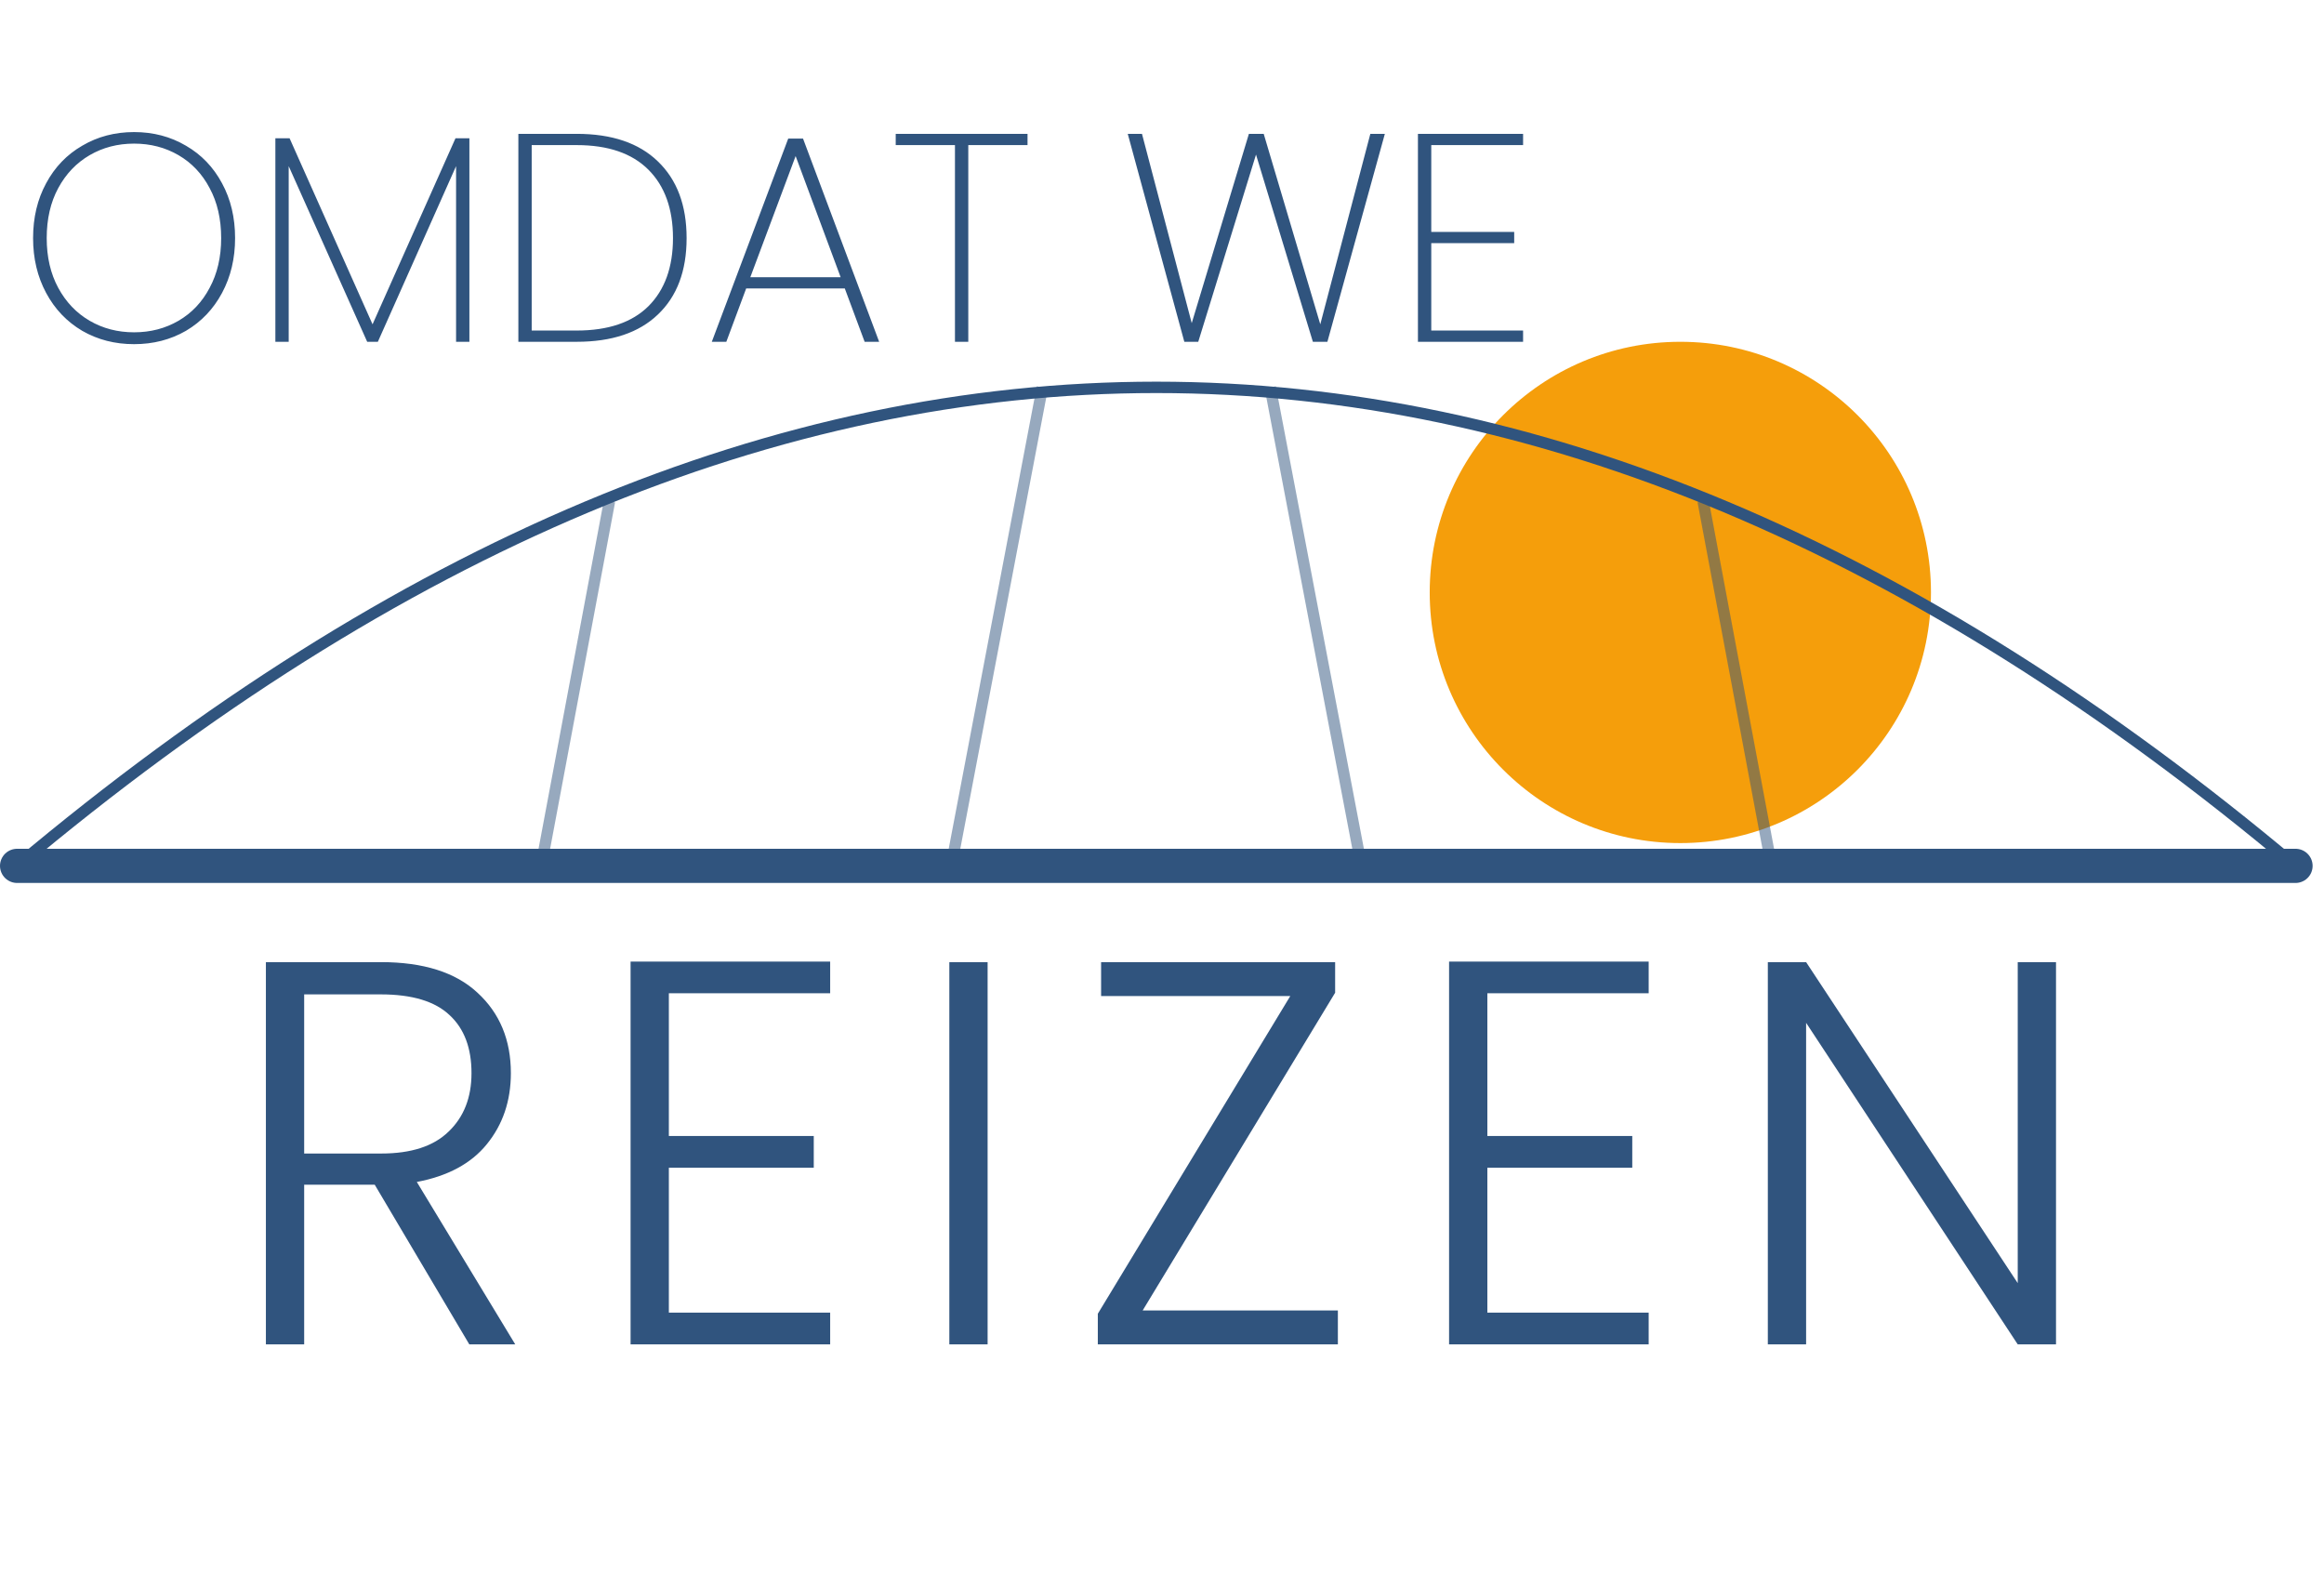
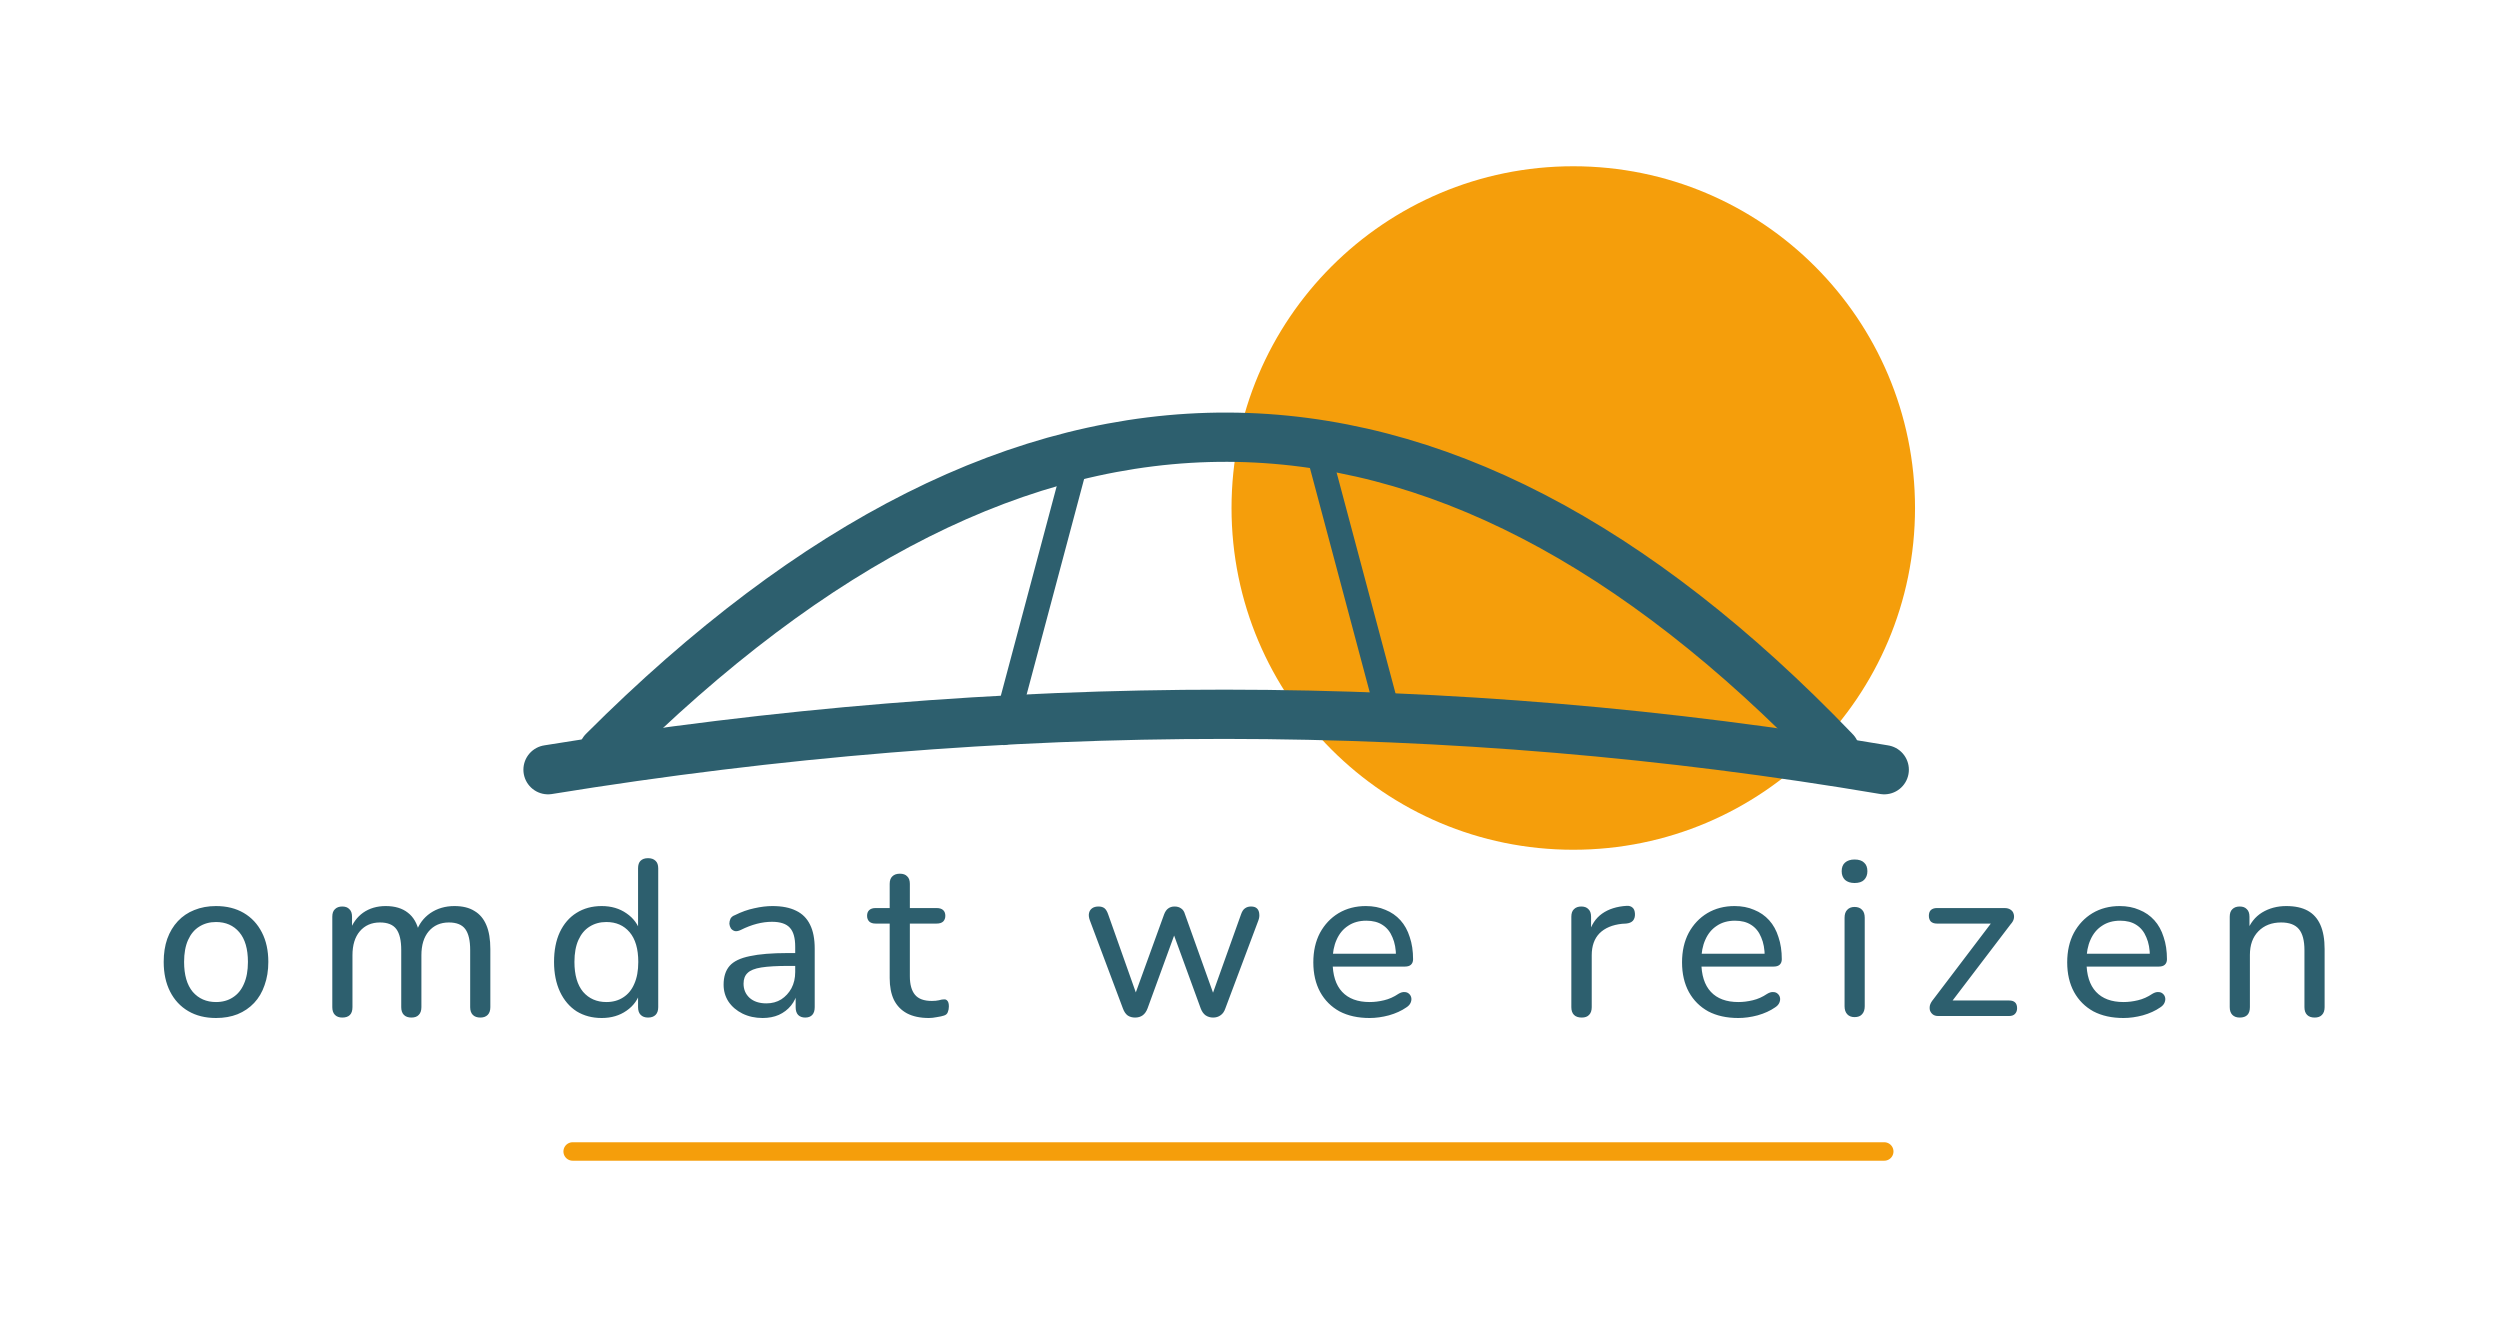
- <svg xmlns="http://www.w3.org/2000/svg" width="102" height="69" viewBox="0 0 102 69" fill="none">
-   <path d="M73.75 37C79.825 37 84.75 32.075 84.75 26C84.75 19.925 79.825 15 73.75 15C67.675 15 62.75 19.925 62.75 26C62.75 32.075 67.675 37 73.75 37Z" fill="#F59E0B" />
-   <path opacity="0.5" d="M23.75 38L26.75 22" stroke="#30547E" stroke-width="0.5" />
-   <path opacity="0.5" d="M74.75 22L77.75 38" stroke="#30547E" stroke-width="0.5" />
-   <path d="M0.75 38C34.083 10 67.417 10 100.75 38" stroke="#30547E" stroke-width="0.5" stroke-linecap="round" />
-   <path opacity="0.5" d="M59.75 38L55.75 17" stroke="#30547E" stroke-width="0.5" />
-   <path opacity="0.5" d="M45.75 17L41.75 38" stroke="#30547E" stroke-width="0.5" />
-   <path d="M0.75 38H100.75" stroke="#30547E" stroke-width="1.5" stroke-linecap="round" />
-   <path d="M20.598 59L16.446 51.992H13.35V59H11.67V42.224H16.71C18.582 42.224 19.998 42.672 20.958 43.568C21.934 44.464 22.422 45.64 22.422 47.096C22.422 48.312 22.07 49.352 21.366 50.216C20.678 51.064 19.654 51.616 18.294 51.872L22.614 59H20.598ZM13.35 50.624H16.734C18.046 50.624 19.03 50.304 19.686 49.664C20.358 49.024 20.694 48.168 20.694 47.096C20.694 45.992 20.374 45.144 19.734 44.552C19.094 43.944 18.086 43.64 16.71 43.64H13.35V50.624ZM29.356 43.592V49.856H35.716V51.248H29.356V57.608H36.436V59H27.676V42.2H36.436V43.592H29.356ZM43.346 42.224V59H41.666V42.224H43.346ZM50.151 57.512H58.719V59H48.183V57.656L56.631 43.712H48.327V42.224H58.599V43.568L50.151 57.512ZM65.28 43.592V49.856H71.64V51.248H65.28V57.608H72.36V59H63.6V42.2H72.36V43.592H65.28ZM90.238 59H88.558L79.27 44.888V59H77.59V42.224H79.27L88.558 56.312V42.224H90.238V59Z" fill="#30547E" />
-   <path d="M5.885 15.104C5.044 15.104 4.286 14.909 3.61 14.519C2.934 14.12 2.405 13.566 2.024 12.855C1.643 12.144 1.452 11.343 1.452 10.45C1.452 9.549 1.643 8.747 2.024 8.045C2.405 7.334 2.934 6.784 3.61 6.394C4.286 5.995 5.044 5.796 5.885 5.796C6.726 5.796 7.484 5.995 8.16 6.394C8.836 6.784 9.365 7.334 9.746 8.045C10.127 8.747 10.318 9.549 10.318 10.45C10.318 11.343 10.127 12.144 9.746 12.855C9.365 13.566 8.836 14.12 8.16 14.519C7.484 14.909 6.726 15.104 5.885 15.104ZM5.885 14.584C6.604 14.584 7.254 14.415 7.835 14.077C8.416 13.739 8.871 13.258 9.2 12.634C9.538 12.01 9.707 11.282 9.707 10.45C9.707 9.609 9.538 8.877 9.2 8.253C8.871 7.629 8.416 7.148 7.835 6.81C7.254 6.472 6.604 6.303 5.885 6.303C5.166 6.303 4.516 6.472 3.935 6.81C3.354 7.148 2.895 7.629 2.557 8.253C2.219 8.877 2.05 9.609 2.05 10.45C2.05 11.282 2.219 12.01 2.557 12.634C2.895 13.258 3.354 13.739 3.935 14.077C4.516 14.415 5.166 14.584 5.885 14.584ZM20.602 6.069V15H20.017V7.291L16.584 15H16.116L12.671 7.291V15H12.086V6.069H12.71L16.351 14.233L19.991 6.069H20.602ZM25.312 5.874C26.854 5.874 28.042 6.277 28.874 7.083C29.714 7.889 30.135 9.011 30.135 10.45C30.135 11.889 29.714 13.007 28.874 13.804C28.042 14.601 26.854 15 25.312 15H22.751V5.874H25.312ZM25.312 14.506C26.69 14.506 27.738 14.151 28.458 13.44C29.177 12.721 29.537 11.724 29.537 10.45C29.537 9.167 29.177 8.166 28.458 7.447C27.738 6.728 26.69 6.368 25.312 6.368H23.336V14.506H25.312ZM37.078 12.66H32.749L31.878 15H31.241L34.595 6.082H35.245L38.586 15H37.949L37.078 12.66ZM36.896 12.166L34.92 6.849L32.931 12.166H36.896ZM45.098 5.874V6.368H42.498V15H41.913V6.368H39.313V5.874H45.098ZM60.781 5.874L58.259 15H57.622L55.126 6.784L52.591 15H51.98L49.497 5.874H50.121L52.305 14.181L54.814 5.874H55.464L57.947 14.233L60.144 5.874H60.781ZM62.818 6.368V10.177H66.458V10.671H62.818V14.506H66.848V15H62.233V5.874H66.848V6.368H62.818Z" fill="#30547E" />
+ <svg xmlns="http://www.w3.org/2000/svg" width="406" height="215" viewBox="0 0 406 215" fill="none">
+   <path d="M255.5 138C286.152 138 311 113.152 311 82.5C311 51.848 286.152 27 255.5 27C224.848 27 200 51.848 200 82.5C200 113.152 224.848 138 255.5 138Z" fill="#F59E0B" />
+   <path d="M175 74L163 119" stroke="#2D5F6E" stroke-width="4" stroke-linecap="round" />
+   <path d="M214 73L226 118" stroke="#2D5F6E" stroke-width="4" stroke-linecap="round" />
+   <path d="M98 122C166.501 53.553 233.103 54.449 298 122" stroke="#2D5F6E" stroke-width="8" stroke-linecap="round" />
+   <path d="M89 125C163.324 112.921 235.586 113.079 306 125" stroke="#2D5F6E" stroke-width="8" stroke-linecap="round" />
+   <path d="M35.08 165.324C33.352 165.324 31.852 164.952 30.58 164.208C29.308 163.464 28.324 162.408 27.628 161.04C26.932 159.672 26.584 158.064 26.584 156.216C26.584 154.824 26.776 153.576 27.16 152.472C27.568 151.344 28.144 150.384 28.888 149.592C29.632 148.8 30.52 148.2 31.552 147.792C32.608 147.36 33.784 147.144 35.08 147.144C36.808 147.144 38.308 147.516 39.58 148.26C40.852 149.004 41.836 150.06 42.532 151.428C43.228 152.772 43.576 154.368 43.576 156.216C43.576 157.608 43.372 158.868 42.964 159.996C42.58 161.124 42.016 162.084 41.272 162.876C40.528 163.668 39.628 164.28 38.572 164.712C37.54 165.12 36.376 165.324 35.08 165.324ZM35.08 162.732C36.136 162.732 37.048 162.48 37.816 161.976C38.608 161.472 39.208 160.74 39.616 159.78C40.048 158.82 40.264 157.632 40.264 156.216C40.264 154.104 39.796 152.496 38.86 151.392C37.924 150.288 36.664 149.736 35.08 149.736C34.048 149.736 33.136 149.988 32.344 150.492C31.576 150.972 30.976 151.692 30.544 152.652C30.112 153.612 29.896 154.8 29.896 156.216C29.896 158.328 30.364 159.948 31.3 161.076C32.26 162.18 33.52 162.732 35.08 162.732ZM55.584 165.252C55.081 165.252 54.684 165.108 54.397 164.82C54.108 164.532 53.965 164.112 53.965 163.56V148.872C53.965 148.32 54.108 147.912 54.397 147.648C54.684 147.36 55.081 147.216 55.584 147.216C56.089 147.216 56.472 147.36 56.736 147.648C57.025 147.912 57.169 148.32 57.169 148.872V151.932L56.773 151.284C57.228 149.964 57.961 148.944 58.968 148.224C60.001 147.504 61.224 147.144 62.641 147.144C64.129 147.144 65.329 147.504 66.24 148.224C67.153 148.92 67.764 149.988 68.076 151.428H67.573C68.004 150.108 68.772 149.064 69.876 148.296C71.004 147.528 72.312 147.144 73.8 147.144C75.121 147.144 76.201 147.408 77.04 147.936C77.904 148.44 78.552 149.208 78.984 150.24C79.416 151.248 79.632 152.544 79.632 154.128V163.56C79.632 164.112 79.489 164.532 79.201 164.82C78.912 165.108 78.516 165.252 78.013 165.252C77.484 165.252 77.076 165.108 76.788 164.82C76.501 164.532 76.356 164.112 76.356 163.56V154.272C76.356 152.736 76.093 151.608 75.564 150.888C75.037 150.168 74.148 149.808 72.9 149.808C71.532 149.808 70.441 150.288 69.624 151.248C68.832 152.184 68.436 153.48 68.436 155.136V163.56C68.436 164.112 68.293 164.532 68.004 164.82C67.74 165.108 67.344 165.252 66.817 165.252C66.288 165.252 65.88 165.108 65.593 164.82C65.305 164.532 65.16 164.112 65.16 163.56V154.272C65.16 152.736 64.897 151.608 64.368 150.888C63.84 150.168 62.953 149.808 61.705 149.808C60.337 149.808 59.245 150.288 58.428 151.248C57.636 152.184 57.24 153.48 57.24 155.136V163.56C57.24 164.688 56.688 165.252 55.584 165.252ZM97.716 165.324C96.18 165.324 94.824 164.964 93.648 164.244C92.496 163.5 91.596 162.444 90.948 161.076C90.3 159.684 89.976 158.064 89.976 156.216C89.976 154.344 90.288 152.736 90.912 151.392C91.56 150.024 92.46 148.98 93.612 148.26C94.788 147.516 96.156 147.144 97.716 147.144C99.276 147.144 100.62 147.54 101.748 148.332C102.876 149.1 103.632 150.132 104.016 151.428H103.62V141.024C103.62 140.472 103.752 140.064 104.016 139.8C104.304 139.512 104.712 139.368 105.24 139.368C105.768 139.368 106.176 139.512 106.464 139.8C106.752 140.064 106.896 140.472 106.896 141.024V163.56C106.896 164.112 106.752 164.532 106.464 164.82C106.176 165.108 105.768 165.252 105.24 165.252C104.736 165.252 104.34 165.108 104.052 164.82C103.764 164.532 103.62 164.112 103.62 163.56V160.284L104.016 160.932C103.656 162.276 102.9 163.344 101.748 164.136C100.62 164.928 99.276 165.324 97.716 165.324ZM98.472 162.732C99.528 162.732 100.44 162.48 101.208 161.976C102 161.472 102.6 160.74 103.008 159.78C103.44 158.82 103.656 157.632 103.656 156.216C103.656 154.104 103.188 152.496 102.252 151.392C101.316 150.288 100.056 149.736 98.472 149.736C97.44 149.736 96.528 149.988 95.736 150.492C94.968 150.972 94.368 151.692 93.936 152.652C93.504 153.612 93.288 154.8 93.288 156.216C93.288 158.328 93.756 159.948 94.692 161.076C95.652 162.18 96.912 162.732 98.472 162.732ZM123.849 165.324C122.649 165.324 121.557 165.084 120.573 164.604C119.613 164.124 118.857 163.476 118.305 162.66C117.777 161.844 117.513 160.932 117.513 159.924C117.513 158.628 117.837 157.608 118.485 156.864C119.133 156.12 120.225 155.592 121.761 155.28C123.297 154.944 125.361 154.776 127.953 154.776H129.645V156.864H128.025C126.177 156.864 124.713 156.948 123.633 157.116C122.577 157.284 121.833 157.584 121.401 158.016C120.969 158.424 120.753 159 120.753 159.744C120.753 160.68 121.077 161.448 121.725 162.048C122.397 162.648 123.309 162.948 124.461 162.948C125.373 162.948 126.177 162.732 126.873 162.3C127.569 161.844 128.121 161.244 128.529 160.5C128.937 159.732 129.141 158.856 129.141 157.872V153.732C129.141 152.316 128.853 151.296 128.277 150.672C127.701 150.024 126.729 149.7 125.361 149.7C124.569 149.7 123.753 149.808 122.913 150.024C122.073 150.24 121.197 150.576 120.285 151.032C119.925 151.2 119.613 151.26 119.349 151.212C119.085 151.14 118.869 150.996 118.701 150.78C118.557 150.54 118.473 150.288 118.449 150.024C118.449 149.736 118.509 149.46 118.629 149.196C118.773 148.932 119.013 148.74 119.349 148.62C120.405 148.092 121.449 147.72 122.481 147.504C123.537 147.264 124.521 147.144 125.433 147.144C126.993 147.144 128.277 147.396 129.285 147.9C130.293 148.38 131.049 149.136 131.553 150.168C132.057 151.176 132.309 152.472 132.309 154.056V163.56C132.309 164.112 132.177 164.532 131.913 164.82C131.649 165.108 131.265 165.252 130.761 165.252C130.281 165.252 129.897 165.108 129.609 164.82C129.345 164.532 129.213 164.112 129.213 163.56V161.004H129.537C129.345 161.892 128.985 162.66 128.457 163.308C127.929 163.956 127.269 164.46 126.477 164.82C125.709 165.156 124.833 165.324 123.849 165.324ZM150.857 165.324C149.441 165.324 148.253 165.072 147.293 164.568C146.357 164.064 145.649 163.332 145.169 162.372C144.713 161.412 144.485 160.236 144.485 158.844V149.988H142.181C141.749 149.988 141.413 149.88 141.173 149.664C140.933 149.424 140.813 149.112 140.813 148.728C140.813 148.32 140.933 148.008 141.173 147.792C141.413 147.576 141.749 147.468 142.181 147.468H144.485V143.544C144.485 142.992 144.629 142.584 144.917 142.32C145.205 142.032 145.613 141.888 146.141 141.888C146.669 141.888 147.065 142.032 147.329 142.32C147.617 142.584 147.761 142.992 147.761 143.544V147.468H152.117C152.573 147.468 152.921 147.576 153.161 147.792C153.401 148.008 153.521 148.32 153.521 148.728C153.521 149.112 153.401 149.424 153.161 149.664C152.921 149.88 152.573 149.988 152.117 149.988H147.761V158.556C147.761 159.876 148.037 160.872 148.589 161.544C149.141 162.216 150.053 162.552 151.325 162.552C151.781 162.552 152.165 162.516 152.477 162.444C152.789 162.348 153.065 162.3 153.305 162.3C153.521 162.276 153.701 162.348 153.845 162.516C154.013 162.684 154.097 162.996 154.097 163.452C154.097 163.788 154.037 164.1 153.917 164.388C153.821 164.652 153.617 164.832 153.305 164.928C153.017 165.024 152.633 165.108 152.153 165.18C151.673 165.276 151.241 165.324 150.857 165.324ZM184.342 165.252C183.886 165.252 183.49 165.144 183.154 164.928C182.818 164.688 182.554 164.304 182.362 163.776L176.998 149.484C176.83 149.028 176.782 148.632 176.854 148.296C176.926 147.96 177.094 147.696 177.358 147.504C177.622 147.312 177.97 147.216 178.402 147.216C178.81 147.216 179.134 147.312 179.374 147.504C179.614 147.696 179.818 148.044 179.986 148.548L184.882 162.372H184.018L189.058 148.476C189.226 148.044 189.442 147.732 189.706 147.54C189.994 147.324 190.342 147.216 190.75 147.216C191.182 147.216 191.542 147.324 191.83 147.54C192.118 147.732 192.322 148.044 192.442 148.476L197.41 162.372H196.582L201.55 148.476C201.718 147.996 201.934 147.672 202.198 147.504C202.462 147.312 202.786 147.216 203.17 147.216C203.602 147.216 203.926 147.324 204.142 147.54C204.358 147.756 204.478 148.044 204.502 148.404C204.55 148.74 204.502 149.1 204.358 149.484L198.994 163.776C198.826 164.28 198.562 164.652 198.202 164.892C197.866 165.132 197.47 165.252 197.014 165.252C196.558 165.252 196.15 165.132 195.79 164.892C195.454 164.652 195.19 164.28 194.998 163.776L189.85 149.664H191.506L186.358 163.776C186.166 164.28 185.902 164.652 185.566 164.892C185.23 165.132 184.822 165.252 184.342 165.252ZM222.427 165.324C220.531 165.324 218.899 164.964 217.531 164.244C216.187 163.5 215.143 162.456 214.399 161.112C213.655 159.744 213.283 158.136 213.283 156.288C213.283 154.464 213.643 152.868 214.363 151.5C215.107 150.132 216.115 149.064 217.387 148.296C218.683 147.528 220.159 147.144 221.815 147.144C222.991 147.144 224.047 147.348 224.983 147.756C225.943 148.14 226.759 148.704 227.431 149.448C228.103 150.192 228.607 151.104 228.943 152.184C229.303 153.24 229.483 154.44 229.483 155.784C229.483 156.168 229.363 156.468 229.123 156.684C228.907 156.876 228.583 156.972 228.151 156.972H215.839V154.884H227.323L226.711 155.388C226.711 154.14 226.519 153.084 226.135 152.22C225.775 151.332 225.235 150.66 224.515 150.204C223.819 149.748 222.943 149.52 221.887 149.52C220.735 149.52 219.751 149.796 218.935 150.348C218.119 150.876 217.495 151.632 217.063 152.616C216.631 153.576 216.415 154.692 216.415 155.964V156.18C216.415 158.34 216.931 159.972 217.963 161.076C218.995 162.18 220.483 162.732 222.427 162.732C223.195 162.732 223.975 162.636 224.767 162.444C225.583 162.252 226.363 161.904 227.107 161.4C227.467 161.184 227.791 161.088 228.079 161.112C228.391 161.112 228.643 161.208 228.835 161.4C229.027 161.568 229.147 161.784 229.195 162.048C229.243 162.288 229.207 162.552 229.087 162.84C228.967 163.128 228.739 163.38 228.403 163.596C227.611 164.148 226.663 164.58 225.559 164.892C224.479 165.18 223.435 165.324 222.427 165.324ZM256.877 165.252C256.325 165.252 255.905 165.108 255.617 164.82C255.329 164.532 255.185 164.112 255.185 163.56V148.872C255.185 148.32 255.329 147.912 255.617 147.648C255.905 147.36 256.301 147.216 256.805 147.216C257.309 147.216 257.693 147.36 257.957 147.648C258.245 147.912 258.389 148.32 258.389 148.872V151.644H258.029C258.413 150.204 259.133 149.112 260.189 148.368C261.245 147.624 262.577 147.204 264.185 147.108C264.569 147.084 264.881 147.18 265.121 147.396C265.361 147.588 265.493 147.924 265.517 148.404C265.541 148.86 265.433 149.232 265.193 149.52C264.953 149.784 264.581 149.94 264.077 149.988L263.429 150.024C261.845 150.192 260.621 150.708 259.757 151.572C258.917 152.436 258.497 153.624 258.497 155.136V163.56C258.497 164.112 258.353 164.532 258.065 164.82C257.801 165.108 257.405 165.252 256.877 165.252ZM282.307 165.324C280.411 165.324 278.779 164.964 277.411 164.244C276.067 163.5 275.023 162.456 274.279 161.112C273.535 159.744 273.163 158.136 273.163 156.288C273.163 154.464 273.523 152.868 274.243 151.5C274.987 150.132 275.995 149.064 277.267 148.296C278.563 147.528 280.039 147.144 281.695 147.144C282.871 147.144 283.927 147.348 284.863 147.756C285.823 148.14 286.639 148.704 287.311 149.448C287.983 150.192 288.487 151.104 288.823 152.184C289.183 153.24 289.363 154.44 289.363 155.784C289.363 156.168 289.243 156.468 289.003 156.684C288.787 156.876 288.463 156.972 288.031 156.972H275.719V154.884H287.203L286.591 155.388C286.591 154.14 286.399 153.084 286.015 152.22C285.655 151.332 285.115 150.66 284.395 150.204C283.699 149.748 282.823 149.52 281.767 149.52C280.615 149.52 279.631 149.796 278.815 150.348C277.999 150.876 277.375 151.632 276.943 152.616C276.511 153.576 276.295 154.692 276.295 155.964V156.18C276.295 158.34 276.811 159.972 277.843 161.076C278.875 162.18 280.363 162.732 282.307 162.732C283.075 162.732 283.855 162.636 284.647 162.444C285.463 162.252 286.243 161.904 286.987 161.4C287.347 161.184 287.671 161.088 287.959 161.112C288.271 161.112 288.523 161.208 288.715 161.4C288.907 161.568 289.027 161.784 289.075 162.048C289.123 162.288 289.087 162.552 288.967 162.84C288.847 163.128 288.619 163.38 288.283 163.596C287.491 164.148 286.543 164.58 285.439 164.892C284.359 165.18 283.315 165.324 282.307 165.324ZM301.177 165.18C300.673 165.18 300.277 165.024 299.989 164.712C299.701 164.4 299.557 163.968 299.557 163.416V149.052C299.557 148.476 299.701 148.044 299.989 147.756C300.277 147.444 300.673 147.288 301.177 147.288C301.705 147.288 302.113 147.444 302.401 147.756C302.689 148.044 302.833 148.476 302.833 149.052V163.416C302.833 163.968 302.689 164.4 302.401 164.712C302.137 165.024 301.729 165.18 301.177 165.18ZM301.177 143.4C300.529 143.4 300.013 143.232 299.629 142.896C299.269 142.536 299.089 142.068 299.089 141.492C299.089 140.868 299.269 140.4 299.629 140.088C300.013 139.752 300.529 139.584 301.177 139.584C301.873 139.584 302.389 139.752 302.725 140.088C303.085 140.4 303.265 140.868 303.265 141.492C303.265 142.068 303.085 142.536 302.725 142.896C302.389 143.232 301.873 143.4 301.177 143.4ZM314.76 165C314.4 165 314.112 164.916 313.896 164.748C313.68 164.58 313.524 164.364 313.428 164.1C313.356 163.836 313.356 163.548 313.428 163.236C313.524 162.924 313.704 162.612 313.968 162.3L323.94 149.16V149.988H314.544C314.136 149.988 313.812 149.88 313.572 149.664C313.356 149.424 313.248 149.112 313.248 148.728C313.248 148.32 313.356 148.008 313.572 147.792C313.812 147.576 314.136 147.468 314.544 147.468H325.524C325.932 147.468 326.256 147.552 326.496 147.72C326.76 147.888 326.928 148.104 327 148.368C327.096 148.632 327.108 148.92 327.036 149.232C326.964 149.52 326.796 149.808 326.532 150.096L316.416 163.38V162.48H326.28C327.144 162.48 327.576 162.9 327.576 163.74C327.576 164.124 327.456 164.436 327.216 164.676C327 164.892 326.688 165 326.28 165H314.76ZM344.858 165.324C342.962 165.324 341.33 164.964 339.962 164.244C338.618 163.5 337.574 162.456 336.83 161.112C336.086 159.744 335.714 158.136 335.714 156.288C335.714 154.464 336.074 152.868 336.794 151.5C337.538 150.132 338.546 149.064 339.818 148.296C341.114 147.528 342.59 147.144 344.246 147.144C345.422 147.144 346.478 147.348 347.414 147.756C348.374 148.14 349.19 148.704 349.862 149.448C350.534 150.192 351.038 151.104 351.374 152.184C351.734 153.24 351.914 154.44 351.914 155.784C351.914 156.168 351.794 156.468 351.554 156.684C351.338 156.876 351.014 156.972 350.582 156.972H338.27V154.884H349.754L349.142 155.388C349.142 154.14 348.95 153.084 348.566 152.22C348.206 151.332 347.666 150.66 346.946 150.204C346.25 149.748 345.374 149.52 344.318 149.52C343.166 149.52 342.182 149.796 341.366 150.348C340.55 150.876 339.926 151.632 339.494 152.616C339.062 153.576 338.846 154.692 338.846 155.964V156.18C338.846 158.34 339.362 159.972 340.394 161.076C341.426 162.18 342.914 162.732 344.858 162.732C345.626 162.732 346.406 162.636 347.198 162.444C348.014 162.252 348.794 161.904 349.538 161.4C349.898 161.184 350.222 161.088 350.51 161.112C350.822 161.112 351.074 161.208 351.266 161.4C351.458 161.568 351.578 161.784 351.626 162.048C351.674 162.288 351.638 162.552 351.518 162.84C351.398 163.128 351.17 163.38 350.834 163.596C350.042 164.148 349.094 164.58 347.99 164.892C346.91 165.18 345.866 165.324 344.858 165.324ZM363.729 165.252C363.225 165.252 362.829 165.108 362.541 164.82C362.253 164.532 362.109 164.112 362.109 163.56V148.872C362.109 148.32 362.253 147.912 362.541 147.648C362.829 147.36 363.225 147.216 363.729 147.216C364.233 147.216 364.617 147.36 364.881 147.648C365.169 147.912 365.313 148.32 365.313 148.872V151.824L364.917 151.284C365.421 149.916 366.237 148.884 367.365 148.188C368.517 147.492 369.825 147.144 371.289 147.144C372.705 147.144 373.869 147.396 374.781 147.9C375.693 148.404 376.377 149.172 376.833 150.204C377.289 151.236 377.517 152.544 377.517 154.128V163.56C377.517 164.112 377.373 164.532 377.085 164.82C376.821 165.108 376.425 165.252 375.897 165.252C375.369 165.252 374.961 165.108 374.673 164.82C374.385 164.532 374.241 164.112 374.241 163.56V154.308C374.241 152.748 373.941 151.608 373.341 150.888C372.741 150.168 371.781 149.808 370.461 149.808C368.925 149.808 367.689 150.288 366.753 151.248C365.841 152.184 365.385 153.456 365.385 155.064V163.56C365.385 164.688 364.833 165.252 363.729 165.252Z" fill="#2D5F6E" />
+   <path d="M93 187H306" stroke="#F59E0B" stroke-width="3" stroke-linecap="round" />
</svg>
